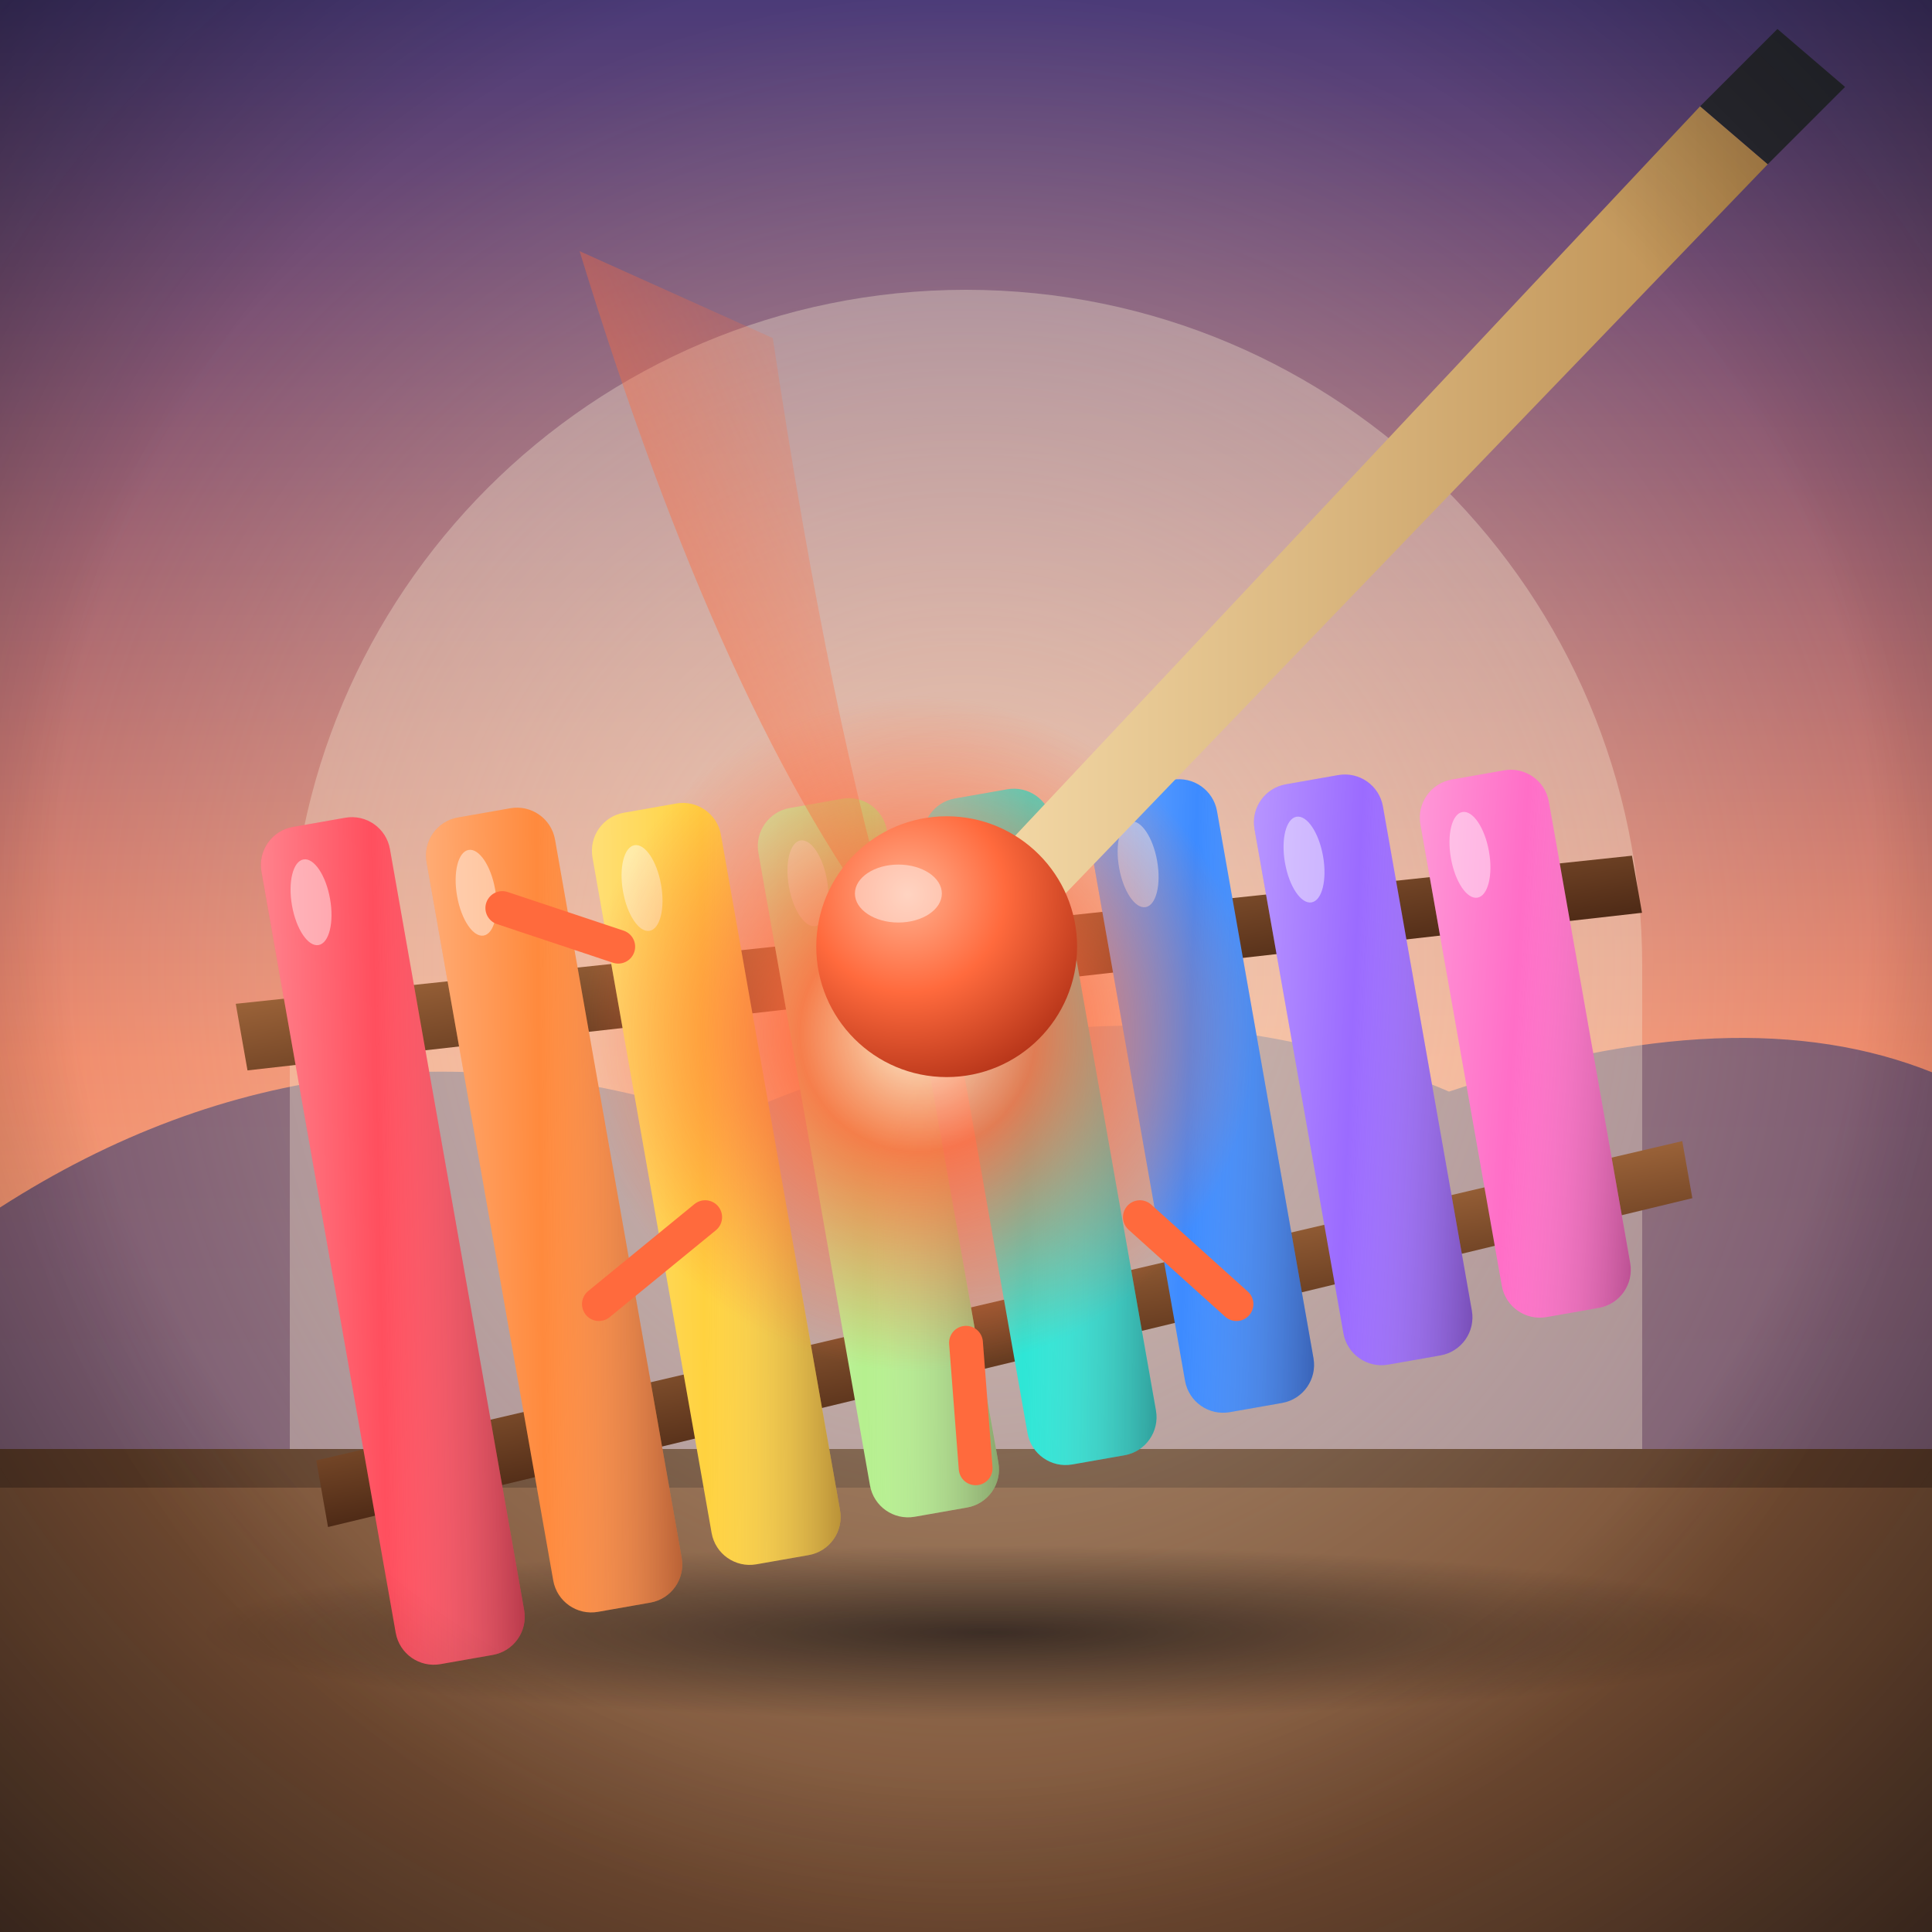
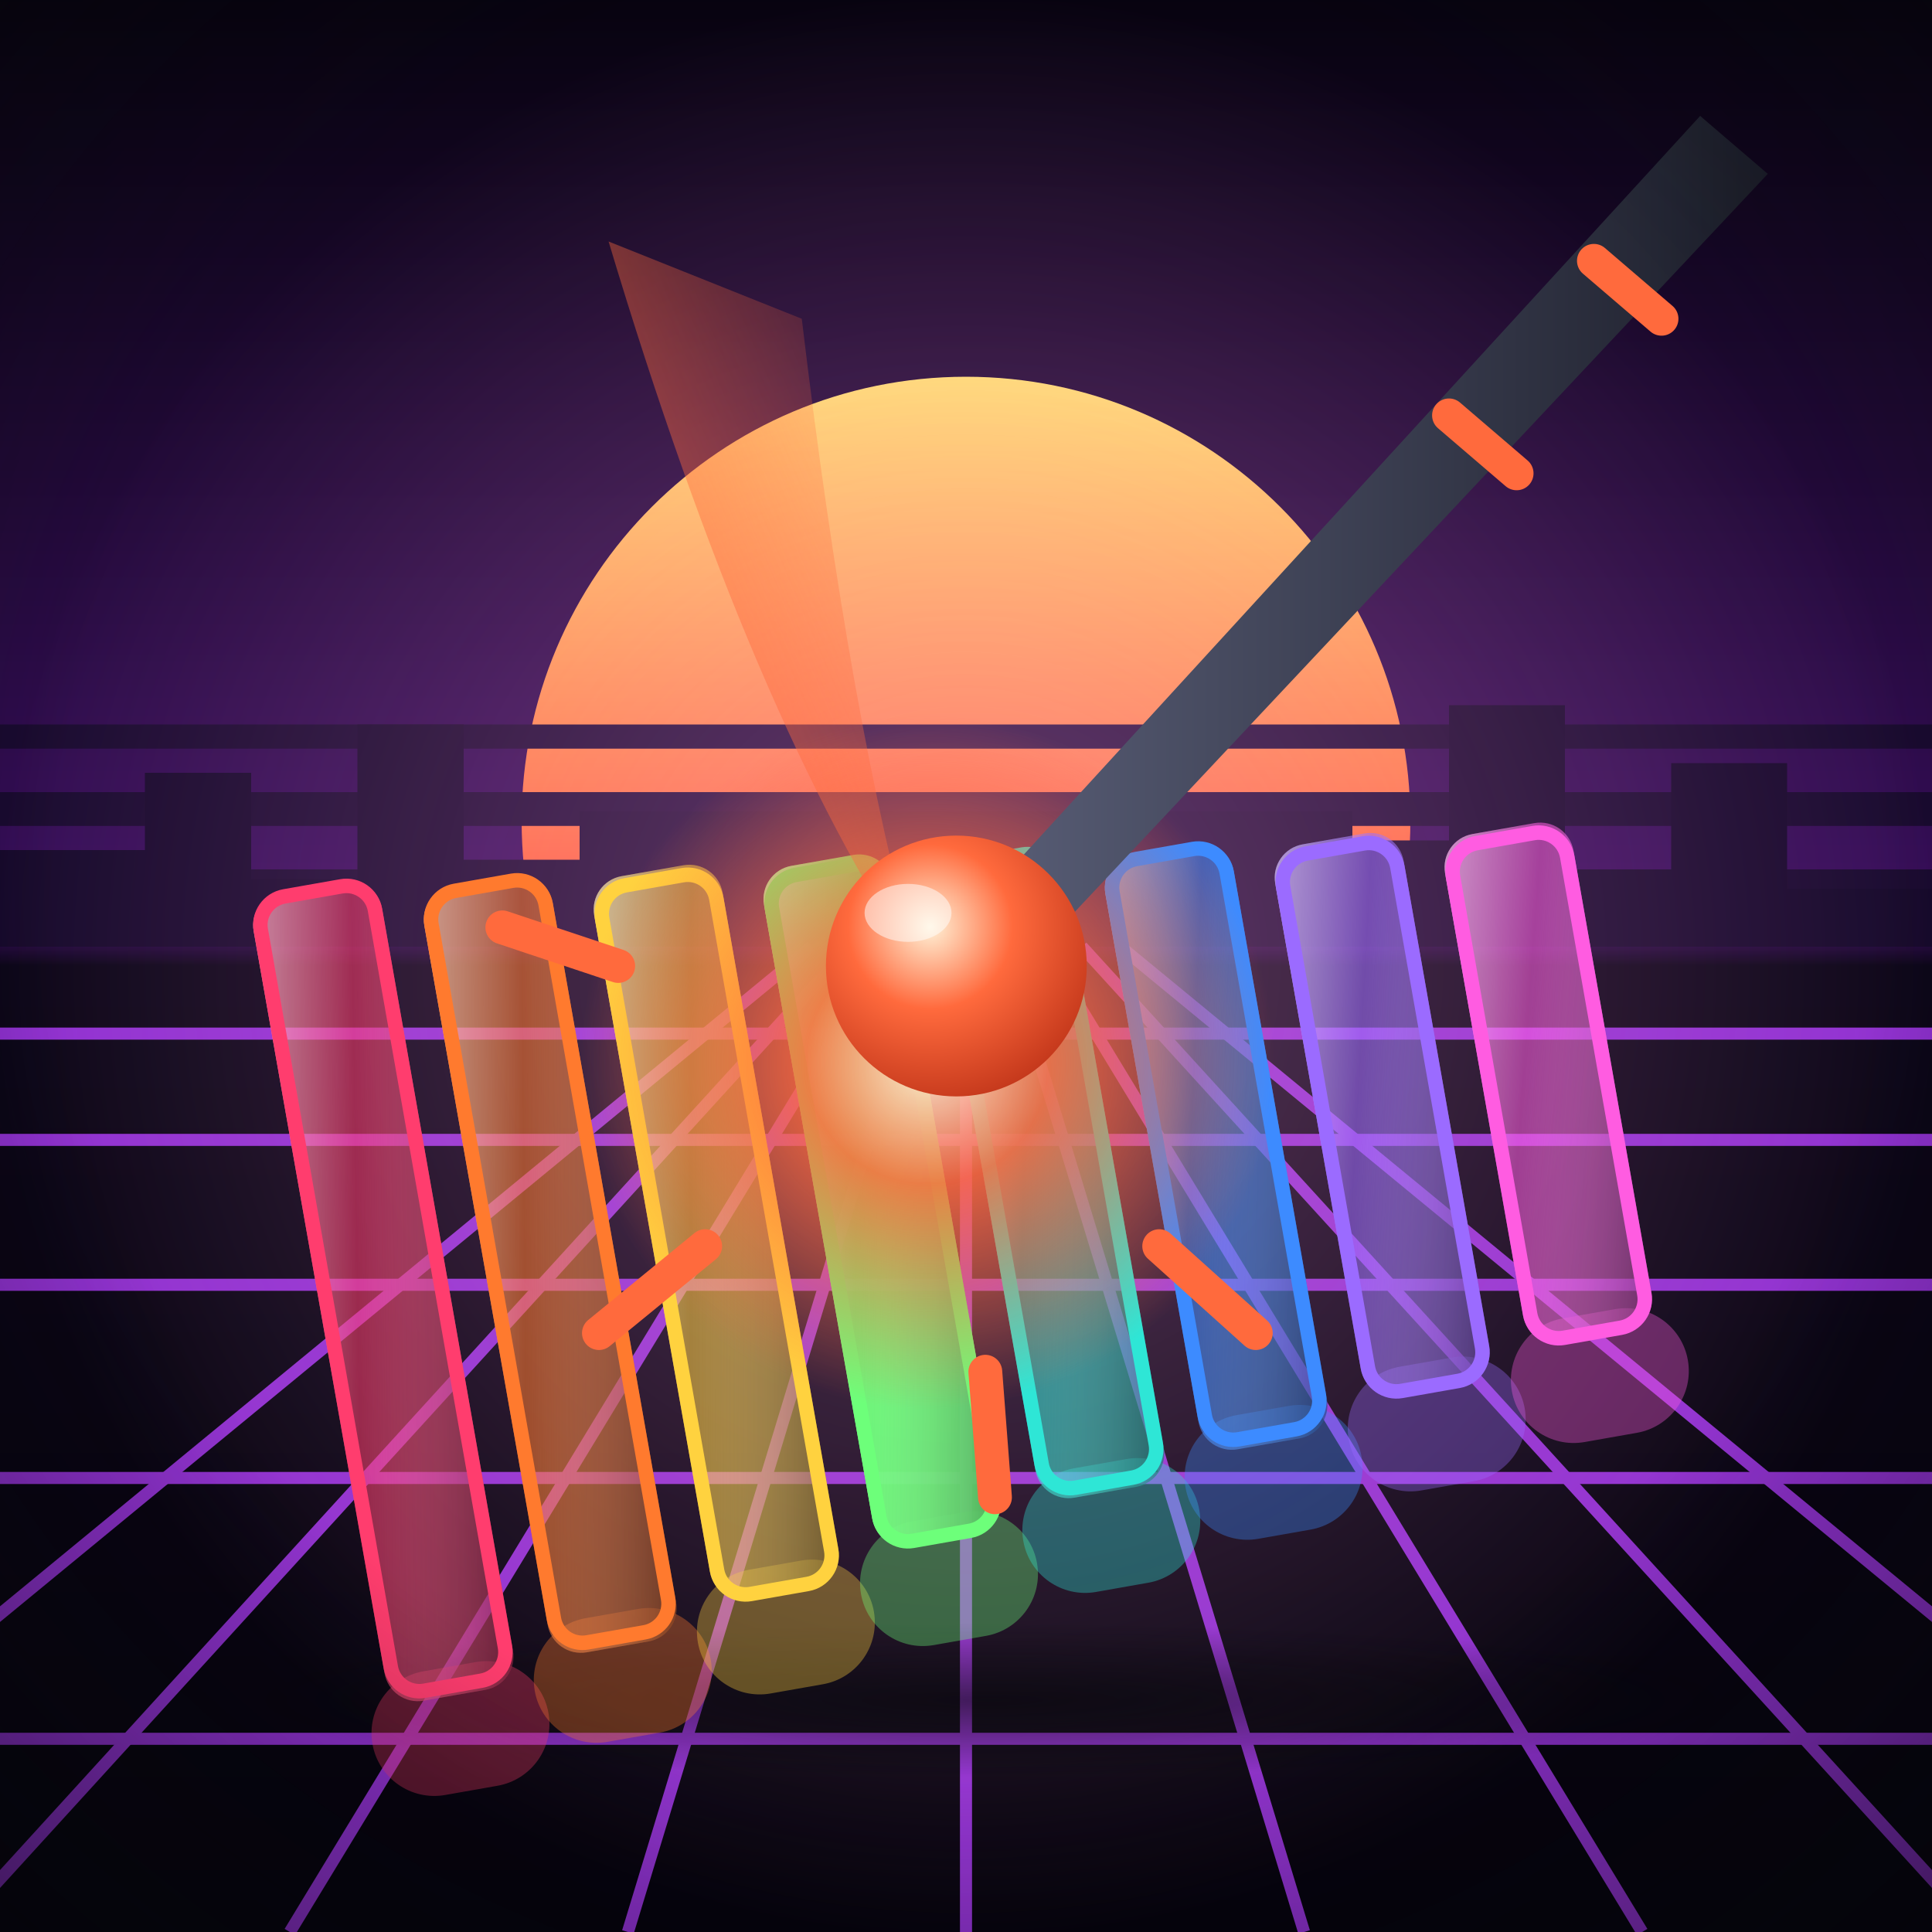
<svg xmlns="http://www.w3.org/2000/svg" viewBox="0 0 400 400">
  <defs>
    <linearGradient id="fondo" x1="0" y1="0" x2="0" y2="1">
-       <stop offset="0" stop-color="#4a3a78" />
-       <stop offset="0.55" stop-color="#f08a6a" />
-       <stop offset="1" stop-color="#ffc88e" />
+       <stop offset="0" stop-color="#07030f" />
+       <stop offset="0.48" stop-color="#3a0f5e" />
+       <stop offset="0.5" stop-color="#0c0618" />
+       <stop offset="1" stop-color="#05030c" />
+     </linearGradient>
+     <linearGradient id="sol" x1="0" y1="0" x2="0" y2="1">
+       <stop offset="0" stop-color="#ffe36e" />
+       <stop offset="0.55" stop-color="#ff6a3d" />
+       <stop offset="1" stop-color="#d1209a" />
    </linearGradient>
    <radialGradient id="foco" cx="0.5" cy="0.5" r="0.5">
-       <stop offset="0" stop-color="#fff1d6" stop-opacity="0.5" />
-       <stop offset="1" stop-color="#fff1d6" stop-opacity="0" />
+       <stop offset="0" stop-color="#ff9ae6" stop-opacity="0.35" />
+       <stop offset="1" stop-color="#ff9ae6" stop-opacity="0" />
    </radialGradient>
    <radialGradient id="sombra">
      <stop offset="0" stop-color="#05060a" stop-opacity="0.6" />
      <stop offset="1" stop-color="#05060a" stop-opacity="0" />
    </radialGradient>
-     <linearGradient id="volumen" x1="0" y1="0" x2="1" y2="1">
-       <stop offset="0" stop-color="#ffffff" stop-opacity="0.3" />
-       <stop offset="0.45" stop-color="#ffffff" stop-opacity="0" />
-       <stop offset="1" stop-color="#2a0a20" stop-opacity="0.35" />
-     </linearGradient>
-     <linearGradient id="madera" x1="0" y1="0" x2="0" y2="1">
-       <stop offset="0" stop-color="#9a6238" />
-       <stop offset="1" stop-color="#4e2a16" />
+     <linearGradient id="cristal" x1="0" y1="0" x2="1" y2="1">
+       <stop offset="0" stop-color="#ffffff" stop-opacity="0.45" />
+       <stop offset="0.4" stop-color="#ffffff" stop-opacity="0" />
+       <stop offset="1" stop-color="#05030c" stop-opacity="0.35" />
    </linearGradient>
    <linearGradient id="mango" x1="0" y1="0" x2="1" y2="0">
-       <stop offset="0" stop-color="#f6dcaa" />
-       <stop offset="1" stop-color="#b98a4c" />
+       <stop offset="0" stop-color="#5a5f78" />
+       <stop offset="1" stop-color="#1c1e2a" />
    </linearGradient>
-     <radialGradient id="cabeza" cx="0.35" cy="0.3" r="0.75">
-       <stop offset="0" stop-color="#ffb08f" />
-       <stop offset="0.5" stop-color="#ff6a3d" />
-       <stop offset="1" stop-color="#b8361a" />
+     <radialGradient id="cabeza" cx="0.4" cy="0.35" r="0.7">
+       <stop offset="0" stop-color="#fff1d6" />
+       <stop offset="0.45" stop-color="#ff6a3d" />
+       <stop offset="1" stop-color="#c2361a" />
    </radialGradient>
    <radialGradient id="impacto">
      <stop offset="0" stop-color="#fff1d6" stop-opacity="0.95" />
      <stop offset="0.35" stop-color="#ff6a3d" stop-opacity="0.85" />
      <stop offset="1" stop-color="#ff6a3d" stop-opacity="0" />
    </radialGradient>
    <linearGradient id="estela" x1="1" y1="0" x2="0" y2="1">
      <stop offset="0" stop-color="#ff6a3d" stop-opacity="0" />
-       <stop offset="1" stop-color="#ff6a3d" stop-opacity="0.75" />
+       <stop offset="1" stop-color="#ff6a3d" stop-opacity="0.8" />
    </linearGradient>
    <radialGradient id="vineta" cx="0.5" cy="0.45" r="0.75">
      <stop offset="0.62" stop-color="#05060a" stop-opacity="0" />
      <stop offset="1" stop-color="#05060a" stop-opacity="0.6" />
    </radialGradient>
+     <clipPath id="arriba">
+       <rect width="400" height="196" />
+     </clipPath>
  </defs>
  <rect width="400" height="400" fill="url(#fondo)" />
-   <path d="M0 250 Q70 205 150 232 Q230 196 300 226 Q360 206 400 222 V400 H0 Z" fill="#5d4a6e" opacity="0.8" />
-   <path d="M60 300 V200 A140 140 0 0 1 340 200 V300 Z" fill="#f3e6cf" opacity="0.35" />
-   <path d="M0 300 H400 V400 H0 Z" fill="#7a5034" />
-   <path d="M0 300 H400 V308 H0 Z" fill="#5a3a26" />
+   <g clip-path="url(#arriba)">
+     <circle cx="200" cy="170" r="92" fill="url(#sol)" />
+     <g fill="#1a0b30">
+       <rect x="0" y="150" width="400" height="5" />
+       <rect x="0" y="164" width="400" height="7" />
+       <rect x="0" y="180" width="400" height="9" />
+     </g>
+     <path d="M0 196 V176 H30 V160 H52 V182 H74 V150 H96 V178 H120 V168 H280 V174 H300 V146 H324 V180 H346 V158 H370 V184 H400 V196 Z" fill="#170a2c" />
+   </g>
+   <g stroke="#b13cff" stroke-width="2.5" opacity="0.8">
+     <path d="M168 196 L-80 400" />
+     <path d="M176 196 L-10 400" />
+     <path d="M184 196 L60 400" />
+     <path d="M192 196 L130 400" />
+     <path d="M200 196 L200 400" />
+     <path d="M208 196 L270 400" />
+     <path d="M216 196 L340 400" />
+     <path d="M224 196 L410 400" />
+     <path d="M232 196 L480 400" />
+     <path d="M0 214 H400" />
+     <path d="M0 236 H400" />
+     <path d="M0 266 H400" />
+     <path d="M0 306 H400" />
+     <path d="M0 360 H400" />
+   </g>
  <rect width="400" height="400" fill="url(#foco)" />
-   <ellipse cx="205" cy="338" rx="165" ry="18" fill="url(#sombra)" />
-   <g transform="rotate(-10 200 236)">
-     <path d="M56 182 L346 202 L346 214 L56 196 Z" fill="url(#madera)" />
-     <path d="M56 278 L346 262 L346 274 L56 292 Z" fill="url(#madera)" />
-     <rect x="66" y="148" width="27" height="176" rx="8" fill="#ff4f5e" />
-     <rect x="66" y="148" width="27" height="176" rx="8" fill="url(#volumen)" />
-     <ellipse cx="75" cy="164" rx="4" ry="9" fill="#ffffff" opacity="0.45" />
-     <rect x="100" y="152" width="27" height="167" rx="8" fill="#ff8a3d" />
-     <rect x="100" y="152" width="27" height="167" rx="8" fill="url(#volumen)" />
-     <ellipse cx="109" cy="168" rx="4" ry="9" fill="#ffffff" opacity="0.45" />
-     <rect x="134" y="157" width="27" height="158" rx="8" fill="#ffd23f" />
-     <rect x="134" y="157" width="27" height="158" rx="8" fill="url(#volumen)" />
-     <ellipse cx="143" cy="173" rx="4" ry="9" fill="#ffffff" opacity="0.45" />
-     <rect x="168" y="162" width="27" height="149" rx="8" fill="#b6f08f" />
-     <rect x="168" y="162" width="27" height="149" rx="8" fill="url(#volumen)" />
-     <ellipse cx="177" cy="178" rx="4" ry="9" fill="#ffffff" opacity="0.45" />
-     <rect x="202" y="166" width="27" height="140" rx="8" fill="#2ee6d6" />
-     <rect x="202" y="166" width="27" height="140" rx="8" fill="url(#volumen)" />
-     <ellipse cx="211" cy="182" rx="4" ry="9" fill="#ffffff" opacity="0.45" />
-     <rect x="236" y="170" width="27" height="131" rx="8" fill="#3d8bff" />
-     <rect x="236" y="170" width="27" height="131" rx="8" fill="url(#volumen)" />
-     <ellipse cx="245" cy="186" rx="4" ry="9" fill="#ffffff" opacity="0.45" />
-     <rect x="270" y="175" width="27" height="122" rx="8" fill="#9b6bff" />
-     <rect x="270" y="175" width="27" height="122" rx="8" fill="url(#volumen)" />
-     <ellipse cx="279" cy="191" rx="4" ry="9" fill="#ffffff" opacity="0.45" />
-     <rect x="304" y="180" width="27" height="113" rx="8" fill="#ff6ec7" />
-     <rect x="304" y="180" width="27" height="113" rx="8" fill="url(#volumen)" />
-     <ellipse cx="313" cy="196" rx="4" ry="9" fill="#ffffff" opacity="0.45" />
+   <ellipse cx="205" cy="352" rx="160" ry="16" fill="url(#sombra)" />
+   <g transform="rotate(-10 200 246)">
+     <rect x="59" y="325" width="37" height="26" rx="13" fill="#ff3d6e" opacity="0.35" />
+     <rect x="64" y="161" width="27" height="170" rx="7" fill="#ff3d6e" opacity="0.55" />
+     <rect x="64" y="161" width="27" height="170" rx="7" fill="url(#cristal)" />
+     <rect x="65.5" y="162" width="24" height="167" rx="6" fill="none" stroke="#ff3d6e" stroke-width="3" />
+     <rect x="94" y="320" width="37" height="26" rx="13" fill="#ff7a2e" opacity="0.35" />
+     <rect x="99" y="166" width="27" height="161" rx="7" fill="#ff7a2e" opacity="0.55" />
+     <rect x="99" y="166" width="27" height="161" rx="7" fill="url(#cristal)" />
+     <rect x="100.5" y="167" width="24" height="158" rx="6" fill="none" stroke="#ff7a2e" stroke-width="3" />
+     <rect x="129" y="316" width="37" height="26" rx="13" fill="#ffd23f" opacity="0.35" />
+     <rect x="134" y="170" width="27" height="152" rx="7" fill="#ffd23f" opacity="0.55" />
+     <rect x="134" y="170" width="27" height="152" rx="7" fill="url(#cristal)" />
+     <rect x="135.5" y="172" width="24" height="149" rx="6" fill="none" stroke="#ffd23f" stroke-width="3" />
+     <rect x="164" y="312" width="37" height="26" rx="13" fill="#6dff7a" opacity="0.35" />
+     <rect x="169" y="174" width="27" height="143" rx="7" fill="#6dff7a" opacity="0.95" />
+     <rect x="169" y="174" width="27" height="143" rx="7" fill="url(#cristal)" />
+     <rect x="170.5" y="176" width="24" height="140" rx="6" fill="none" stroke="#6dff7a" stroke-width="3" />
+     <rect x="199" y="307" width="37" height="26" rx="13" fill="#2ee6d6" opacity="0.35" />
+     <rect x="204" y="179" width="27" height="134" rx="7" fill="#2ee6d6" opacity="0.55" />
+     <rect x="204" y="179" width="27" height="134" rx="7" fill="url(#cristal)" />
+     <rect x="205.5" y="180" width="24" height="131" rx="6" fill="none" stroke="#2ee6d6" stroke-width="3" />
+     <rect x="234" y="302" width="37" height="26" rx="13" fill="#3d8bff" opacity="0.35" />
+     <rect x="239" y="184" width="27" height="125" rx="7" fill="#3d8bff" opacity="0.55" />
+     <rect x="239" y="184" width="27" height="125" rx="7" fill="url(#cristal)" />
+     <rect x="240.5" y="185" width="24" height="122" rx="6" fill="none" stroke="#3d8bff" stroke-width="3" />
+     <rect x="269" y="298" width="37" height="26" rx="13" fill="#9b6bff" opacity="0.35" />
+     <rect x="274" y="188" width="27" height="116" rx="7" fill="#9b6bff" opacity="0.55" />
+     <rect x="274" y="188" width="27" height="116" rx="7" fill="url(#cristal)" />
+     <rect x="275.5" y="190" width="24" height="113" rx="6" fill="none" stroke="#9b6bff" stroke-width="3" />
+     <rect x="304" y="294" width="37" height="26" rx="13" fill="#ff5ce1" opacity="0.35" />
+     <rect x="309" y="192" width="27" height="107" rx="7" fill="#ff5ce1" opacity="0.55" />
+     <rect x="309" y="192" width="27" height="107" rx="7" fill="url(#cristal)" />
+     <rect x="310.5" y="194" width="24" height="104" rx="6" fill="none" stroke="#ff5ce1" stroke-width="3" />
  </g>
-   <path d="M120 52 Q150 150 186 196 Q172 150 160 70 Z" fill="url(#estela)" />
-   <circle cx="190" cy="214" r="70" fill="url(#impacto)" />
+   <path d="M126 50 Q156 150 190 200 Q176 150 166 66 Z" fill="url(#estela)" />
+   <circle cx="192" cy="220" r="72" fill="url(#impacto)" />
  <g stroke="#ff6a3d" stroke-width="7" stroke-linecap="round">
-     <path d="M128 196 L104 188" />
-     <path d="M146 252 L124 270" />
-     <path d="M236 252 L256 270" />
-     <path d="M200 278 L202 304" />
+     <path d="M128 200 L104 192" />
+     <path d="M146 258 L124 276" />
+     <path d="M240 258 L260 276" />
+     <path d="M204 284 L206 310" />
  </g>
-   <path d="M352 22 L366 34 L210 196 L198 186 Z" fill="url(#mango)" />
-   <path d="M352 22 L366 34 L382 18 L368 6 Z" fill="#2a2a30" />
-   <circle cx="196" cy="196" r="27" fill="url(#cabeza)" />
-   <ellipse cx="186" cy="185" rx="9" ry="6" fill="#ffffff" opacity="0.45" />
+   <path d="M352 24 L366 36 L212 200 L200 190 Z" fill="url(#mango)" />
+   <path d="M330 54 L344 66 M300 86 L314 98" stroke="#ff6a3d" stroke-width="7" stroke-linecap="round" />
+   <circle cx="198" cy="200" r="27" fill="url(#cabeza)" />
+   <ellipse cx="188" cy="189" rx="9" ry="6" fill="#ffffff" opacity="0.5" />
  <rect width="400" height="400" fill="url(#vineta)" />
</svg>
